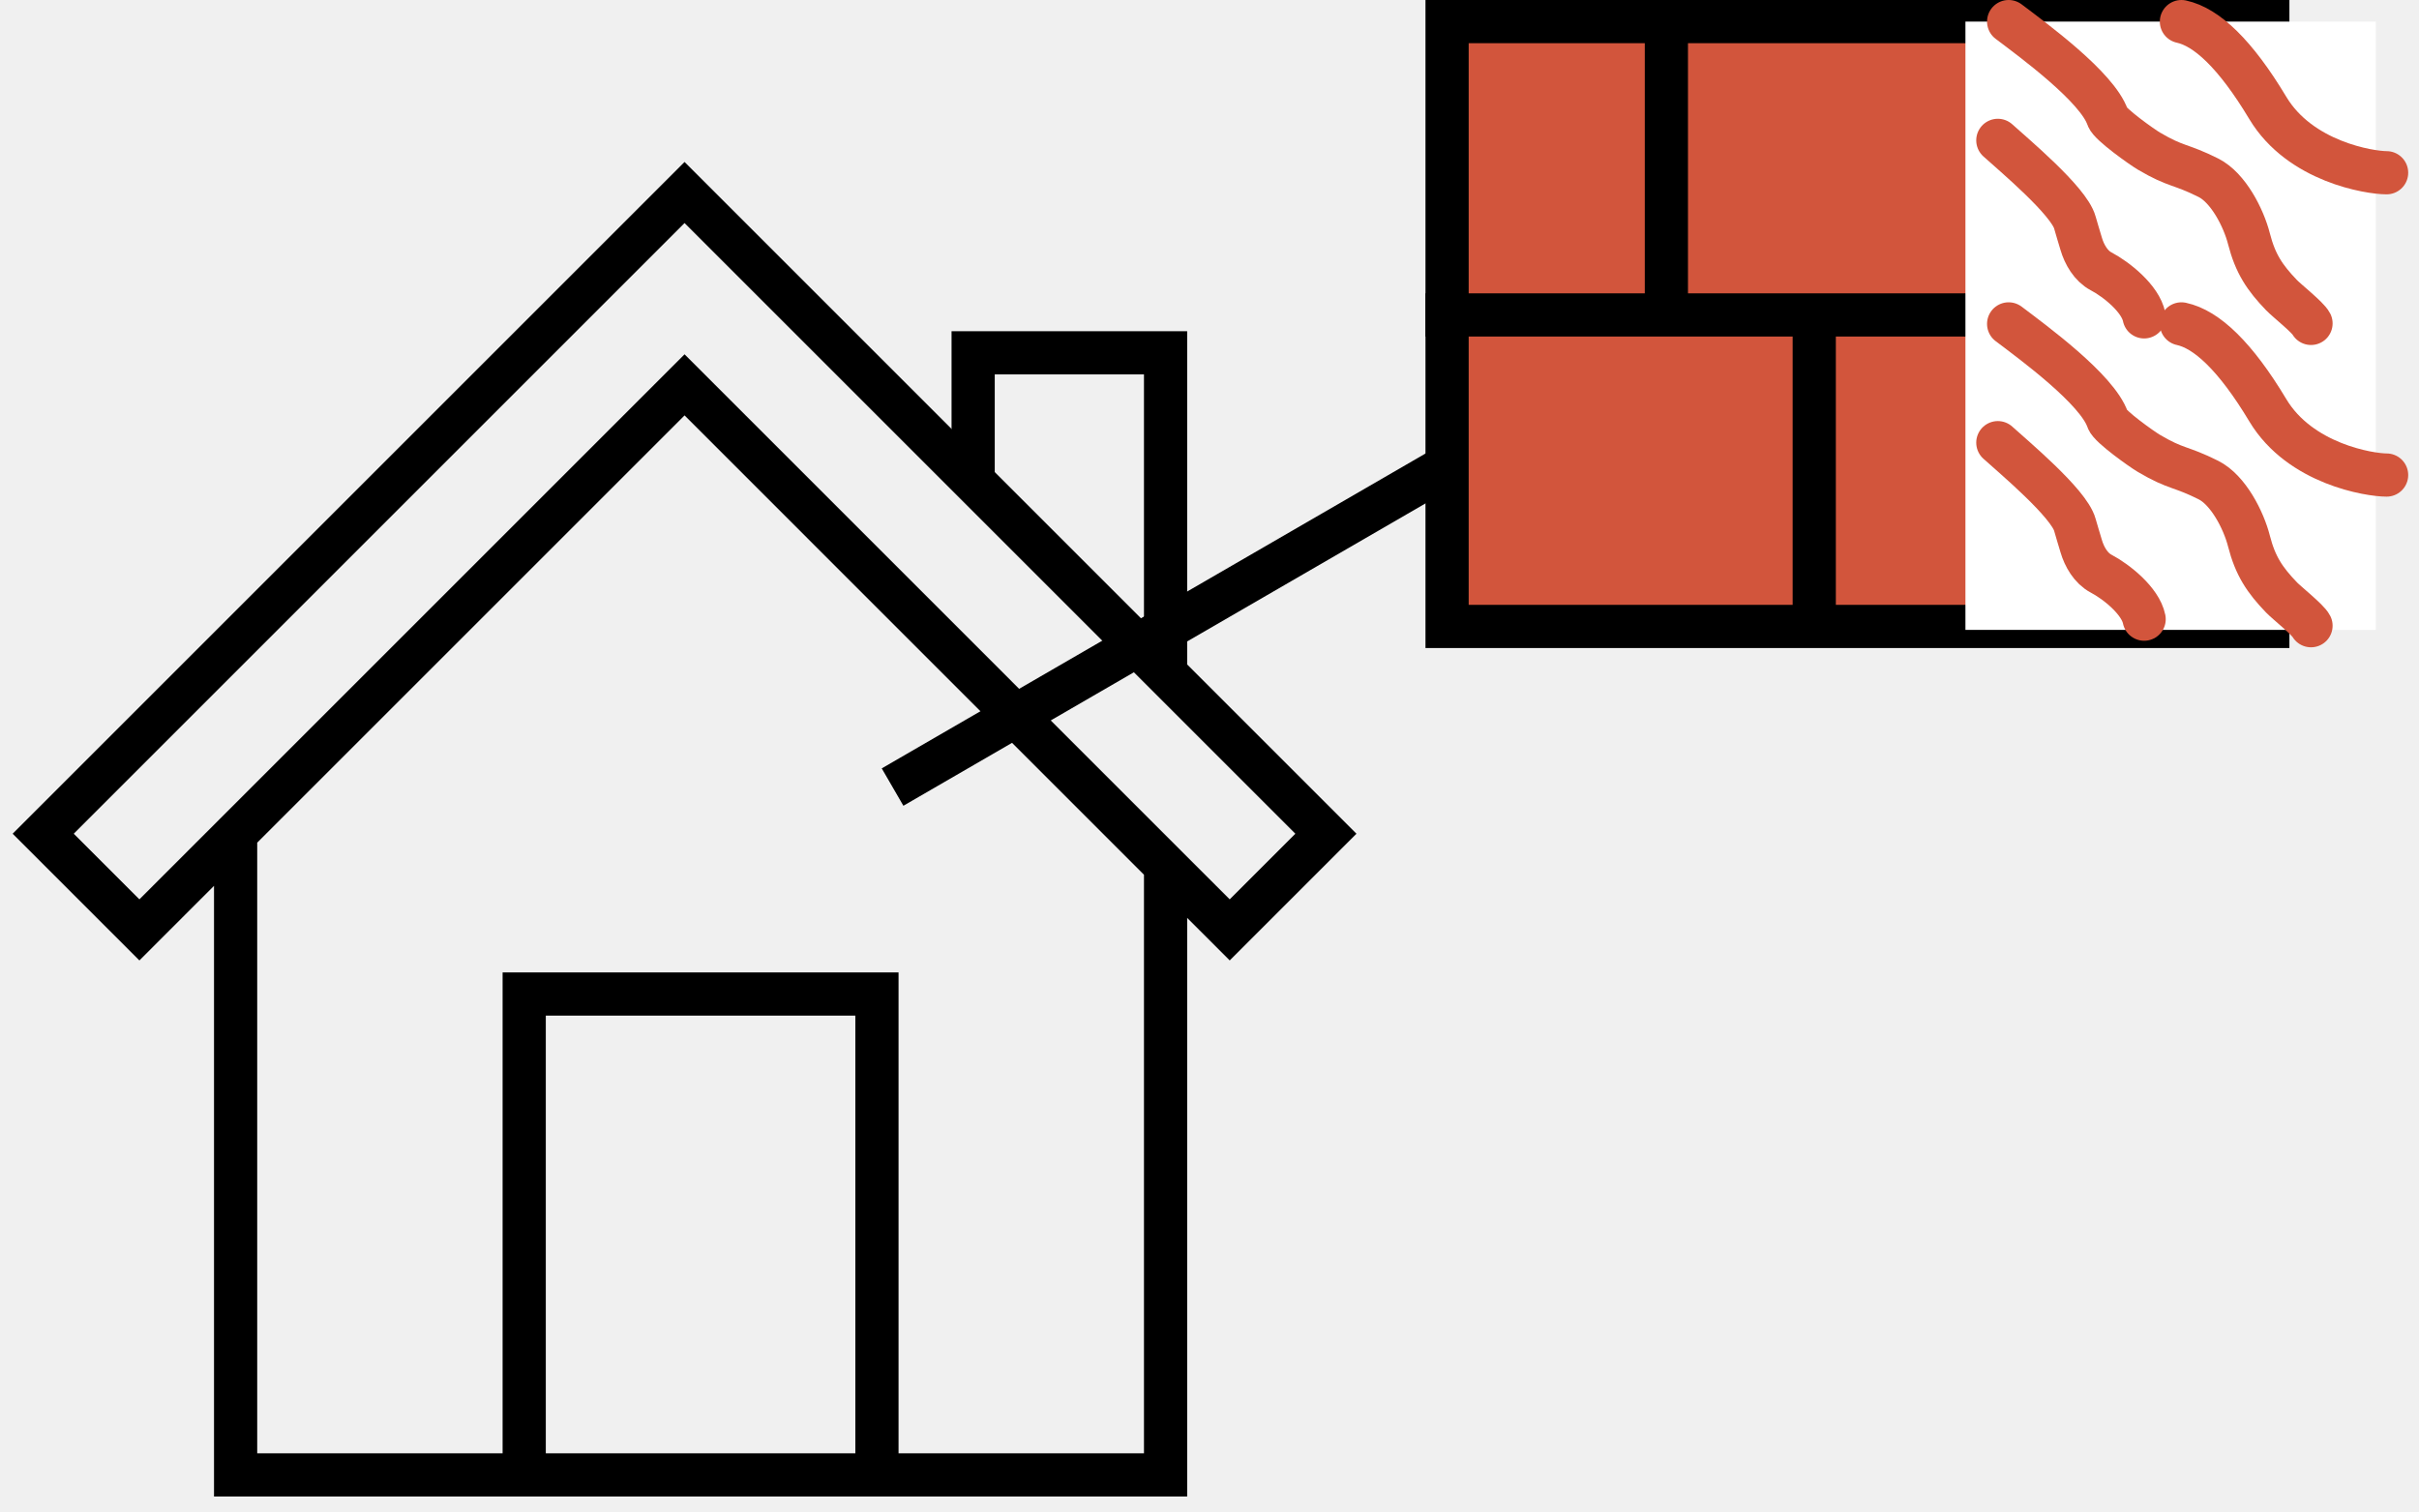
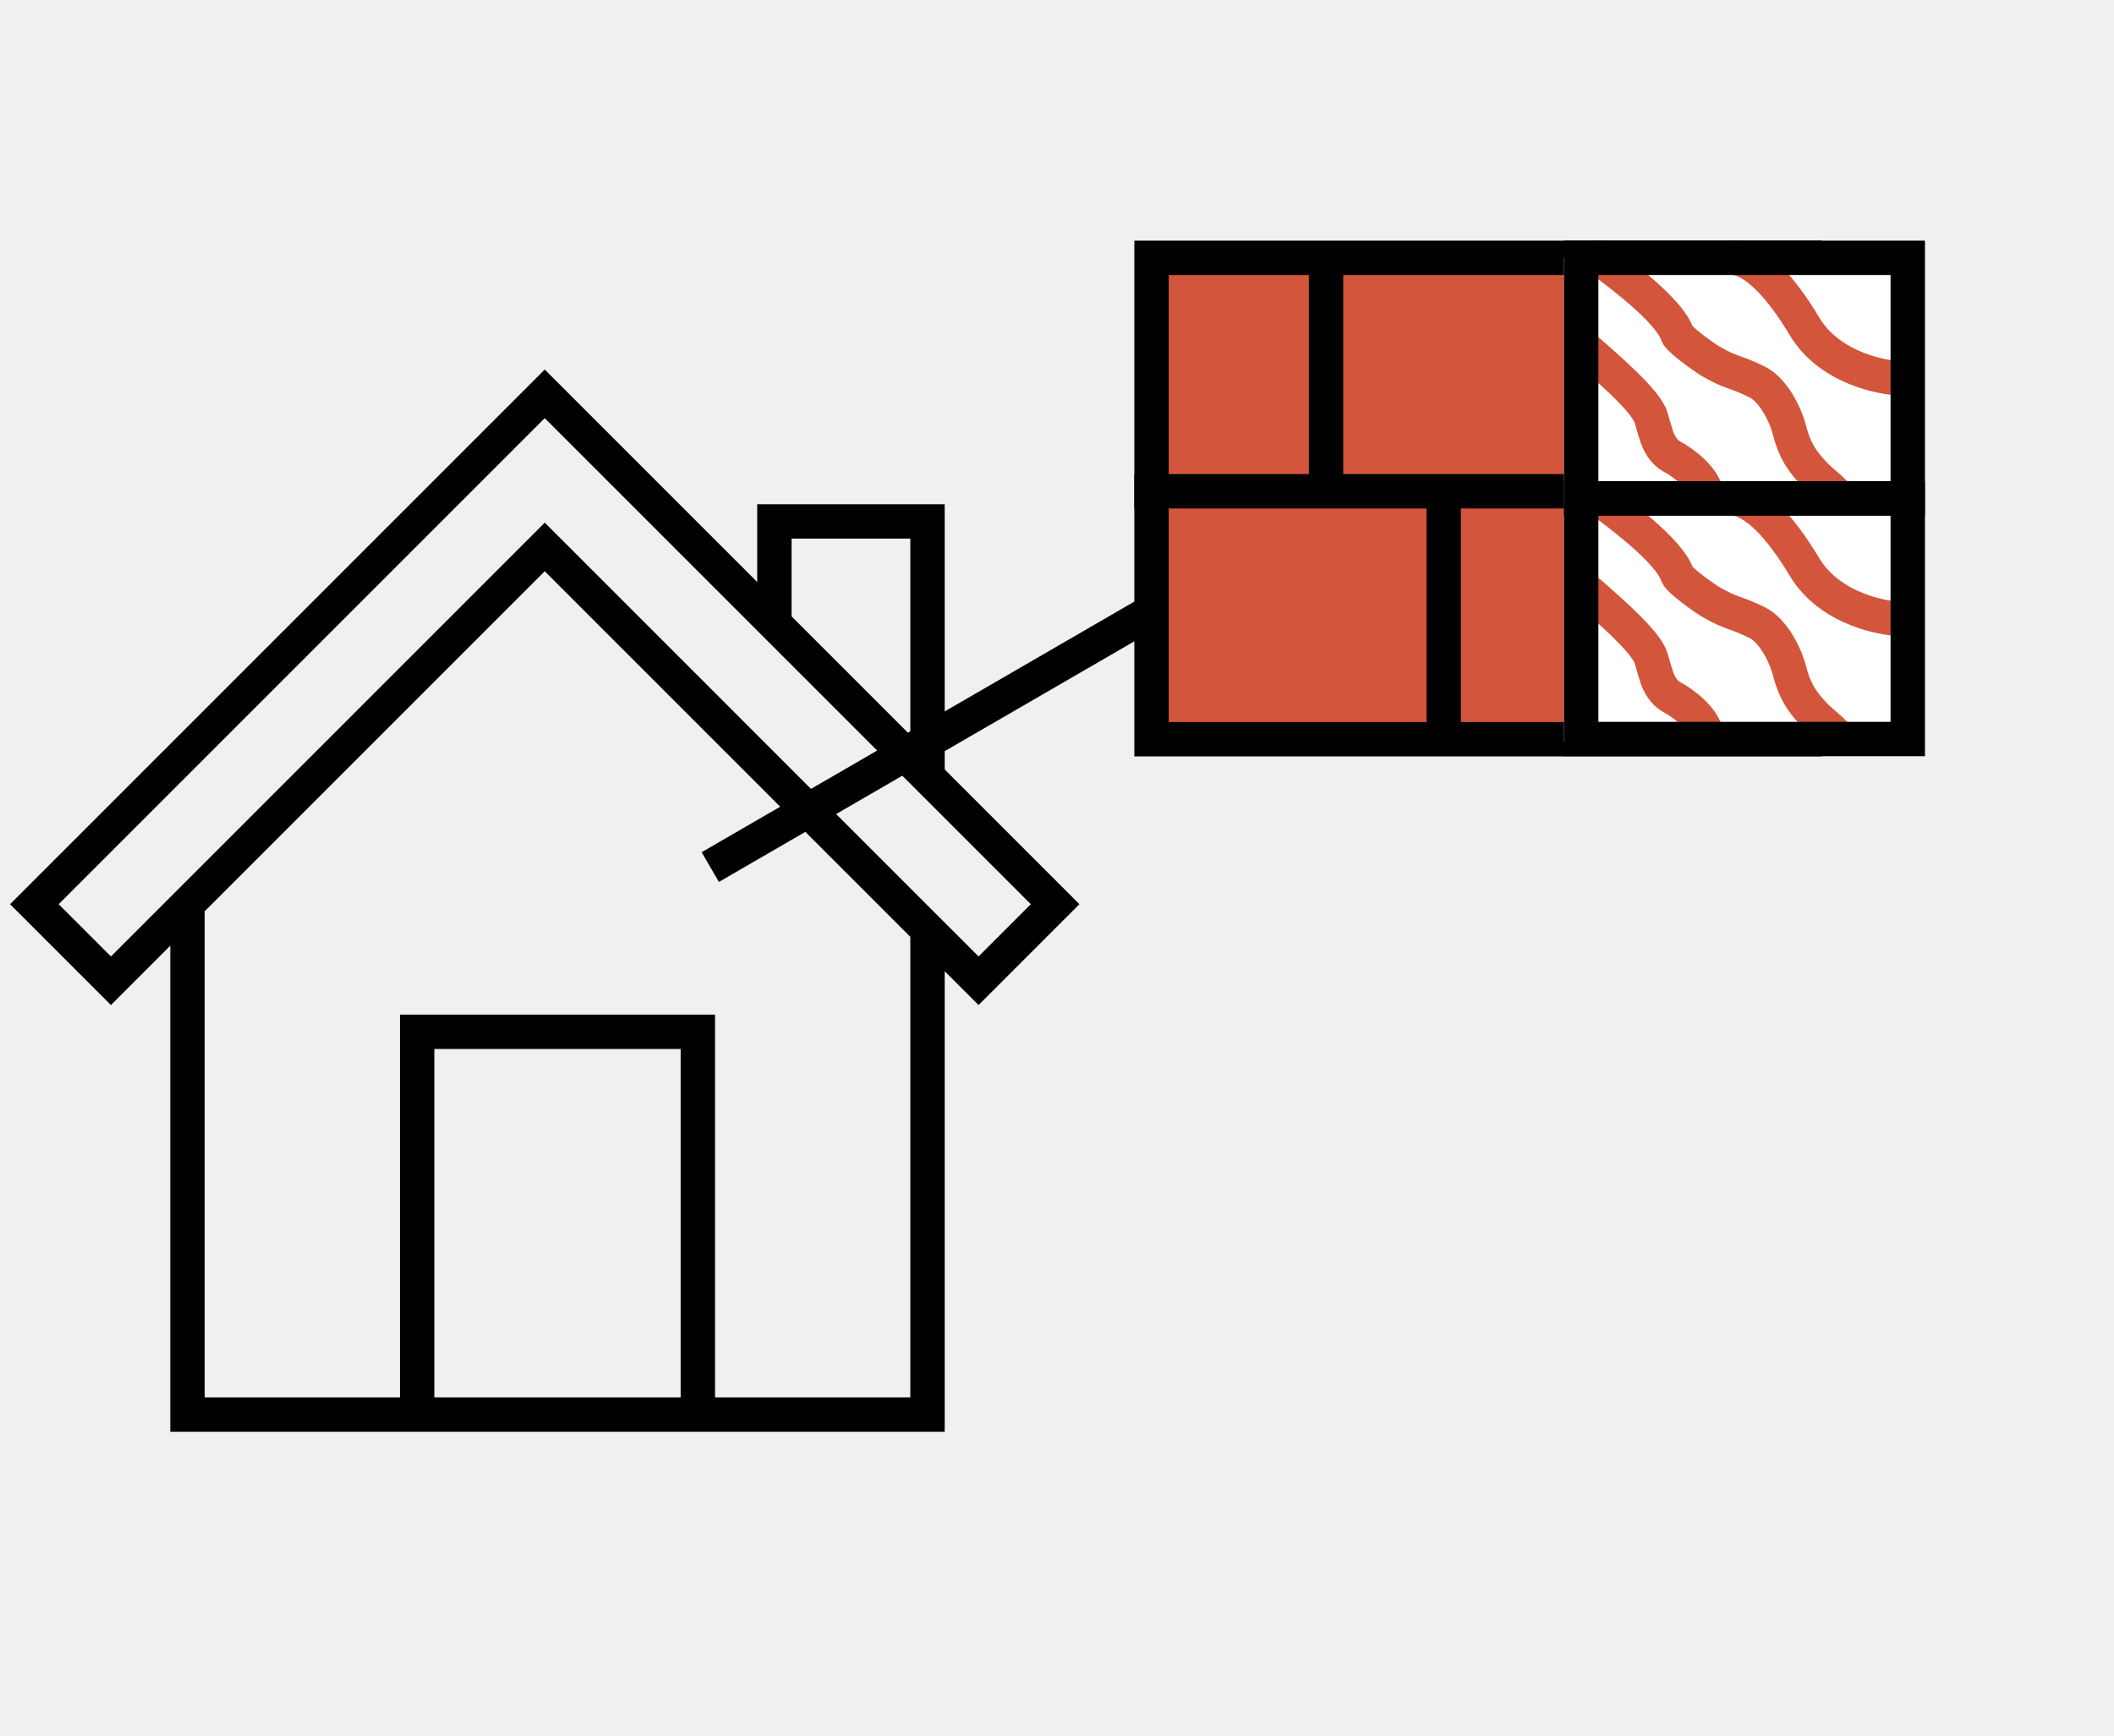
- <svg xmlns="http://www.w3.org/2000/svg" width="112" height="70" viewBox="0 0 112 70" fill="none">
-   <path d="M68 21L41.326 36.45" stroke="black" stroke-width="2" />
-   <path d="M10.909 38.61V68.305H53.966V40.095M53.966 40.095L56.936 43.064L61.39 38.61L31.695 8.915L2 38.61L6.454 43.064L31.695 17.823L53.966 40.095Z" stroke="black" stroke-width="2" />
-   <path d="M45.057 22.278V16.339H53.966V31.186" stroke="black" stroke-width="2" />
-   <path d="M24.271 68.305V46.034H40.603V68.305" stroke="black" stroke-width="2" />
-   <rect x="67" y="1" width="38" height="28.011" fill="#D2553C" stroke="black" stroke-width="2" />
-   <path d="M66 14.585H104.378" stroke="black" stroke-width="2" />
-   <path d="M77.154 1.716V14.157" stroke="black" stroke-width="2" />
-   <path d="M96.887 1.716V13.728" stroke="black" stroke-width="2" />
-   <path d="M84 14.585V29.171" stroke="black" stroke-width="2" />
-   <rect x="91" y="1" width="19" height="28.171" fill="white" />
-   <path d="M92.5 6.5C93.209 7.146 95.794 9.302 96.067 10.304C96.157 10.633 96.264 10.96 96.359 11.289C96.504 11.786 96.808 12.316 97.28 12.565C97.989 12.939 99.104 13.826 99.274 14.674" stroke="#D2553C" stroke-width="2" stroke-linecap="round" />
+ <svg xmlns="http://www.w3.org/2000/svg" width="123" height="101" viewBox="0 0 123 101" fill="none">
+   <path d="M68 35L41.326 50.45" stroke="black" stroke-width="2" />
+   <path d="M10.909 52.61V82.305H53.966V54.095M53.966 54.095L56.936 57.064L61.39 52.61L31.695 22.915L2 52.61L6.454 57.064L31.695 31.823L53.966 54.095Z" stroke="black" stroke-width="2" />
+   <path d="M45.057 36.278V30.339H53.966V45.186" stroke="black" stroke-width="2" />
+   <path d="M24.271 82.305V60.034H40.603V82.305" stroke="black" stroke-width="2" />
+   <rect x="67" y="15" width="38" height="28.011" fill="#D2553C" stroke="black" stroke-width="2" />
+   <path d="M66 28.585H104.378" stroke="black" stroke-width="2" />
+   <path d="M77.154 15.716V28.157" stroke="black" stroke-width="2" />
+   <path d="M96.887 15.716V27.728" stroke="black" stroke-width="2" />
+   <path d="M84 28.585V43.171" stroke="black" stroke-width="2" />
+   <rect x="91" y="15" width="19" height="28.171" fill="white" />
  <path d="M92.5 20.5C93.209 21.146 95.794 23.302 96.067 24.304C96.157 24.633 96.264 24.96 96.359 25.289C96.504 25.786 96.808 26.316 97.28 26.565C97.989 26.939 99.104 27.826 99.274 28.674" stroke="#D2553C" stroke-width="2" stroke-linecap="round" />
-   <path d="M93 1C94.141 1.863 97.11 4.033 97.586 5.436C97.697 5.761 99.167 6.804 99.5 7C100.778 7.752 100.933 7.573 102.248 8.231C103.168 8.691 103.881 10.092 104.127 11.057C104.423 12.213 104.858 12.861 105.639 13.673C105.872 13.915 106.864 14.704 107 14.977" stroke="#D2553C" stroke-width="2" stroke-linecap="round" />
+   <path d="M92.5 34.5C93.209 35.146 95.794 37.302 96.067 38.304C96.157 38.633 96.264 38.961 96.359 39.289C96.504 39.786 96.808 40.316 97.28 40.565C97.989 40.939 99.104 41.826 99.274 42.674" stroke="#D2553C" stroke-width="2" stroke-linecap="round" />
  <path d="M93 15C94.141 15.863 97.11 18.033 97.586 19.436C97.697 19.761 99.167 20.804 99.5 21C100.778 21.752 100.933 21.573 102.248 22.231C103.168 22.691 103.881 24.092 104.127 25.057C104.423 26.213 104.858 26.861 105.639 27.673C105.872 27.915 106.864 28.704 107 28.977" stroke="#D2553C" stroke-width="2" stroke-linecap="round" />
-   <path d="M101 1C102.166 1.25 103.5 2.5 105 5C106.5 7.5 109.729 8 110.5 8" stroke="#D2553C" stroke-width="2" stroke-linecap="round" />
+   <path d="M93 29C94.141 29.863 97.11 32.033 97.586 33.436C97.697 33.761 99.167 34.804 99.5 35C100.778 35.752 100.933 35.573 102.248 36.231C103.168 36.691 103.881 38.092 104.127 39.057C104.423 40.213 104.858 40.861 105.639 41.673C105.872 41.915 106.864 42.705 107 42.977" stroke="#D2553C" stroke-width="2" stroke-linecap="round" />
  <path d="M101 15C102.166 15.25 103.5 16.5 105 19C106.5 21.5 109.729 22 110.5 22" stroke="#D2553C" stroke-width="2" stroke-linecap="round" />
+   <path d="M101 29C102.166 29.25 103.5 30.5 105 33C106.5 35.5 109.729 36 110.5 36" stroke="#D2553C" stroke-width="2" stroke-linecap="round" />
+   <rect x="92" y="15" width="19" height="14" stroke="black" stroke-width="2" />
+   <rect x="92" y="29" width="19" height="14" stroke="black" stroke-width="2" />
</svg>
